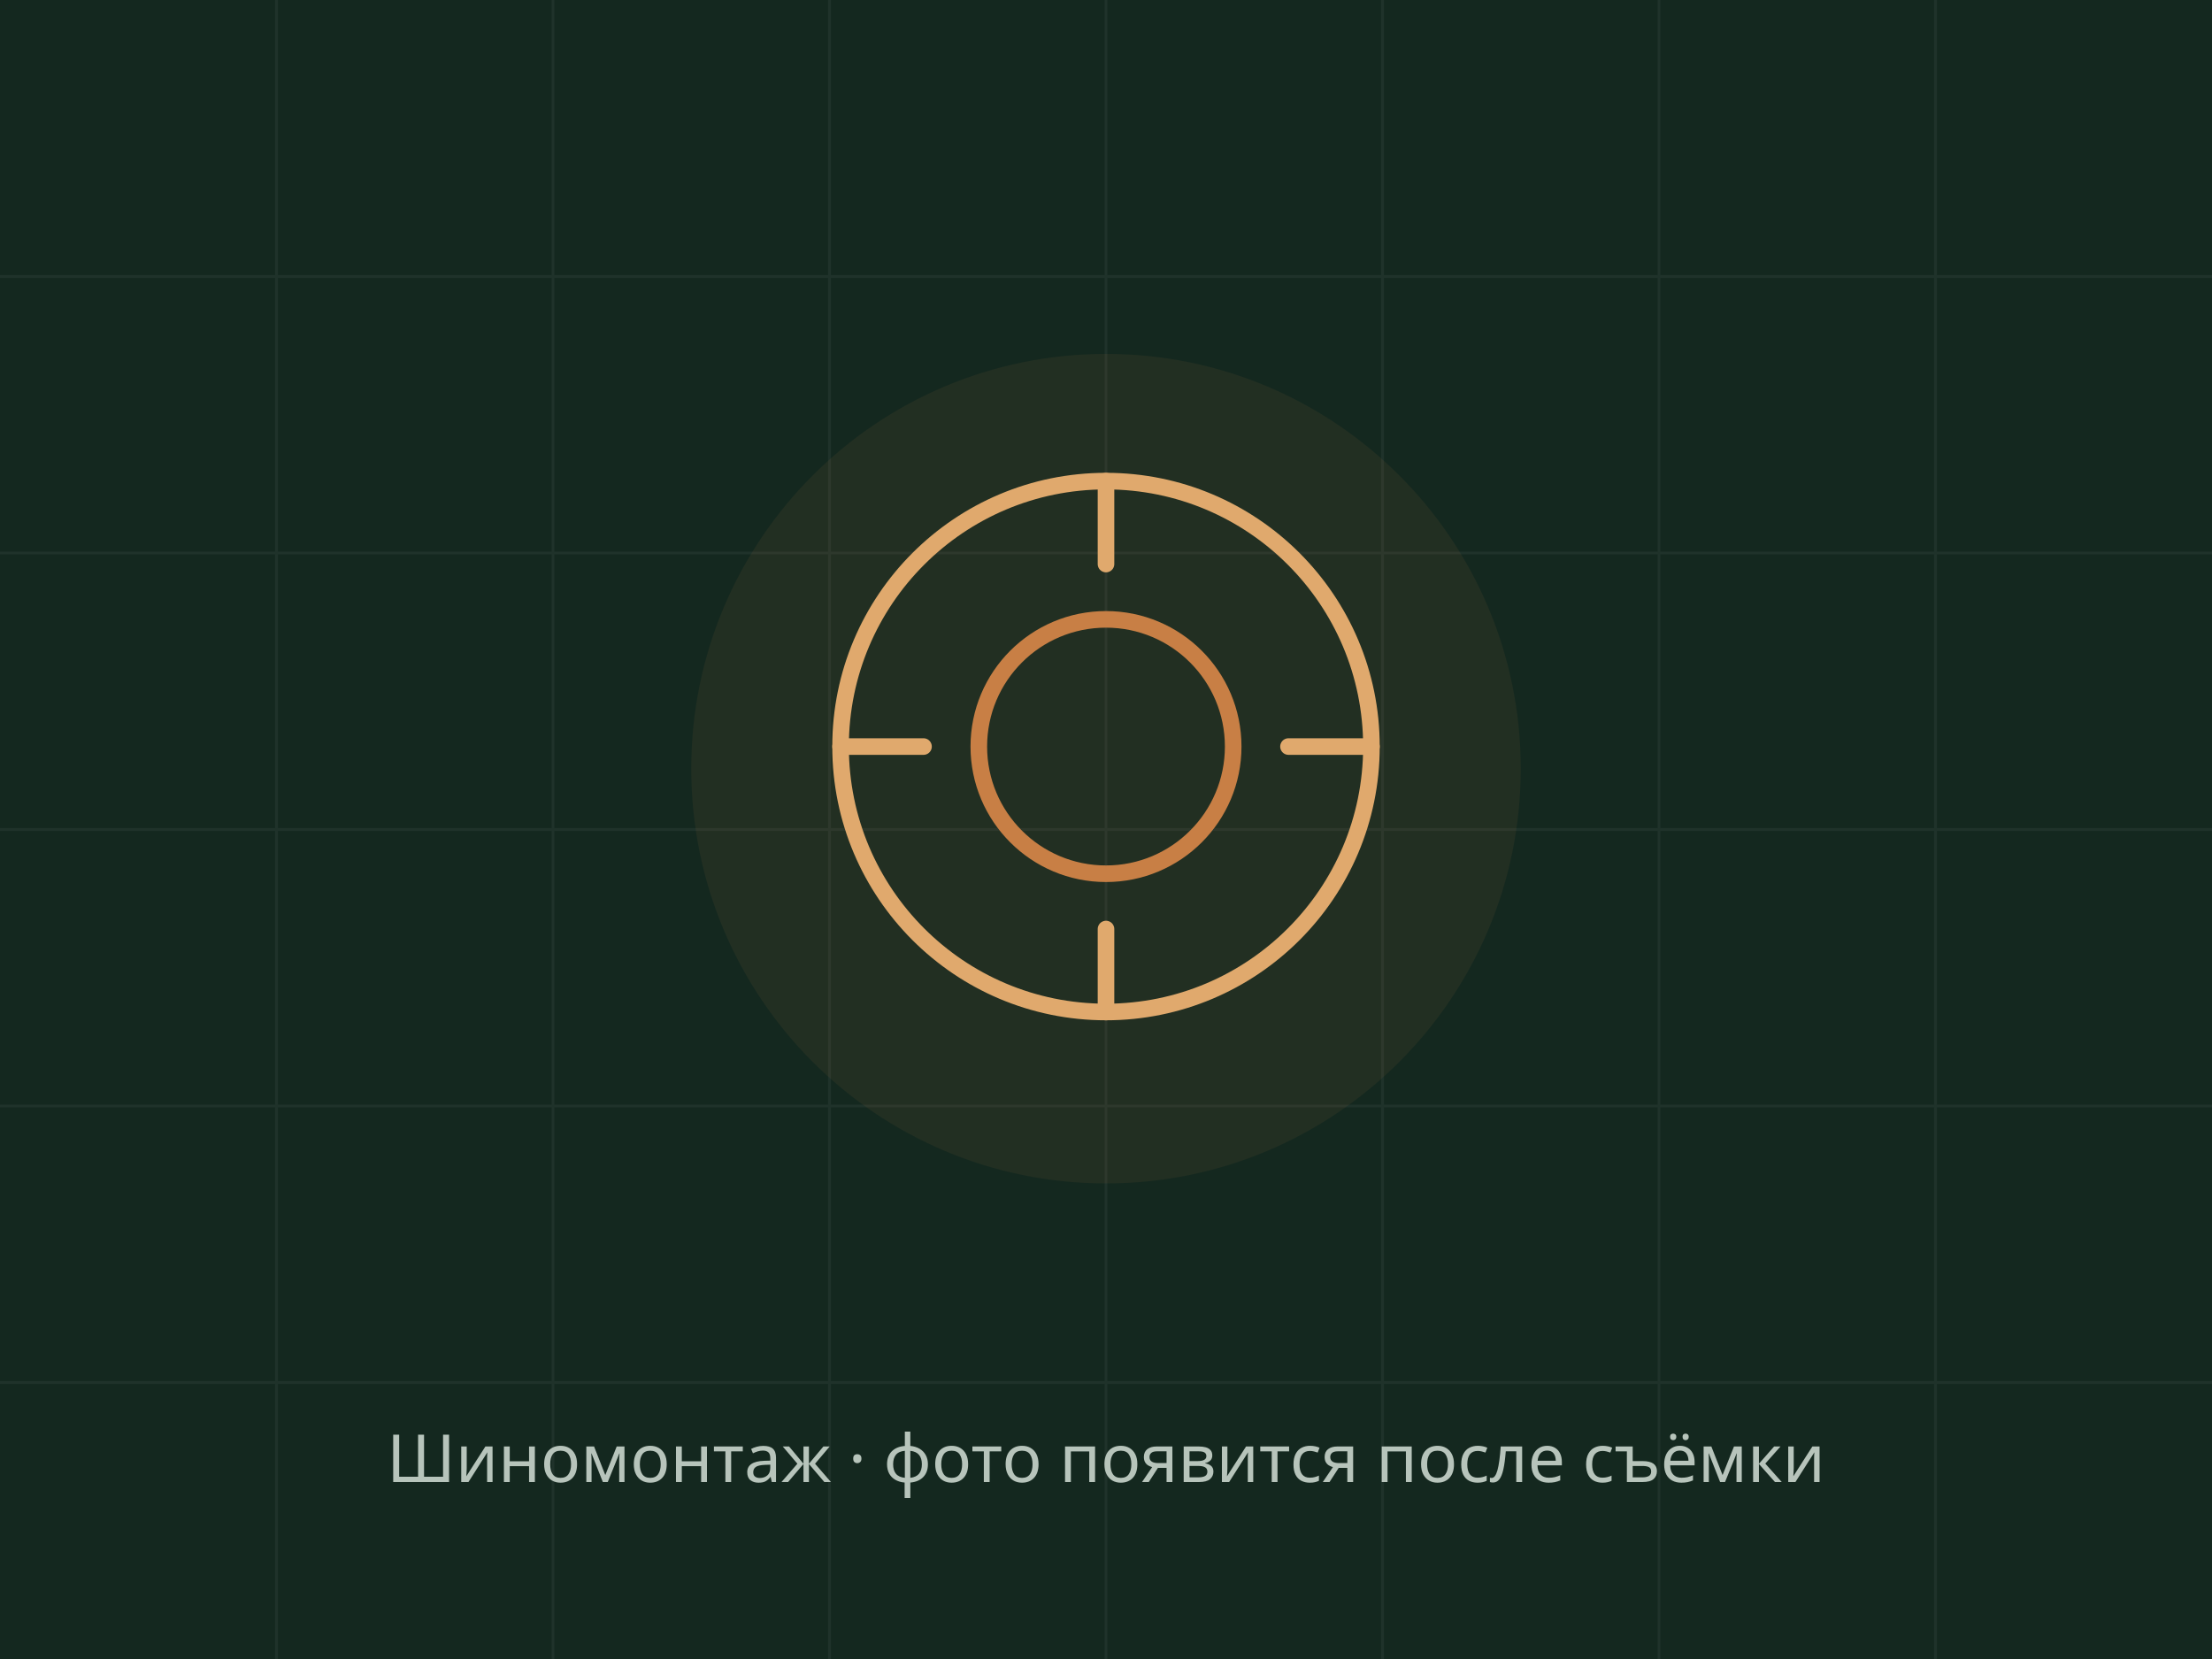
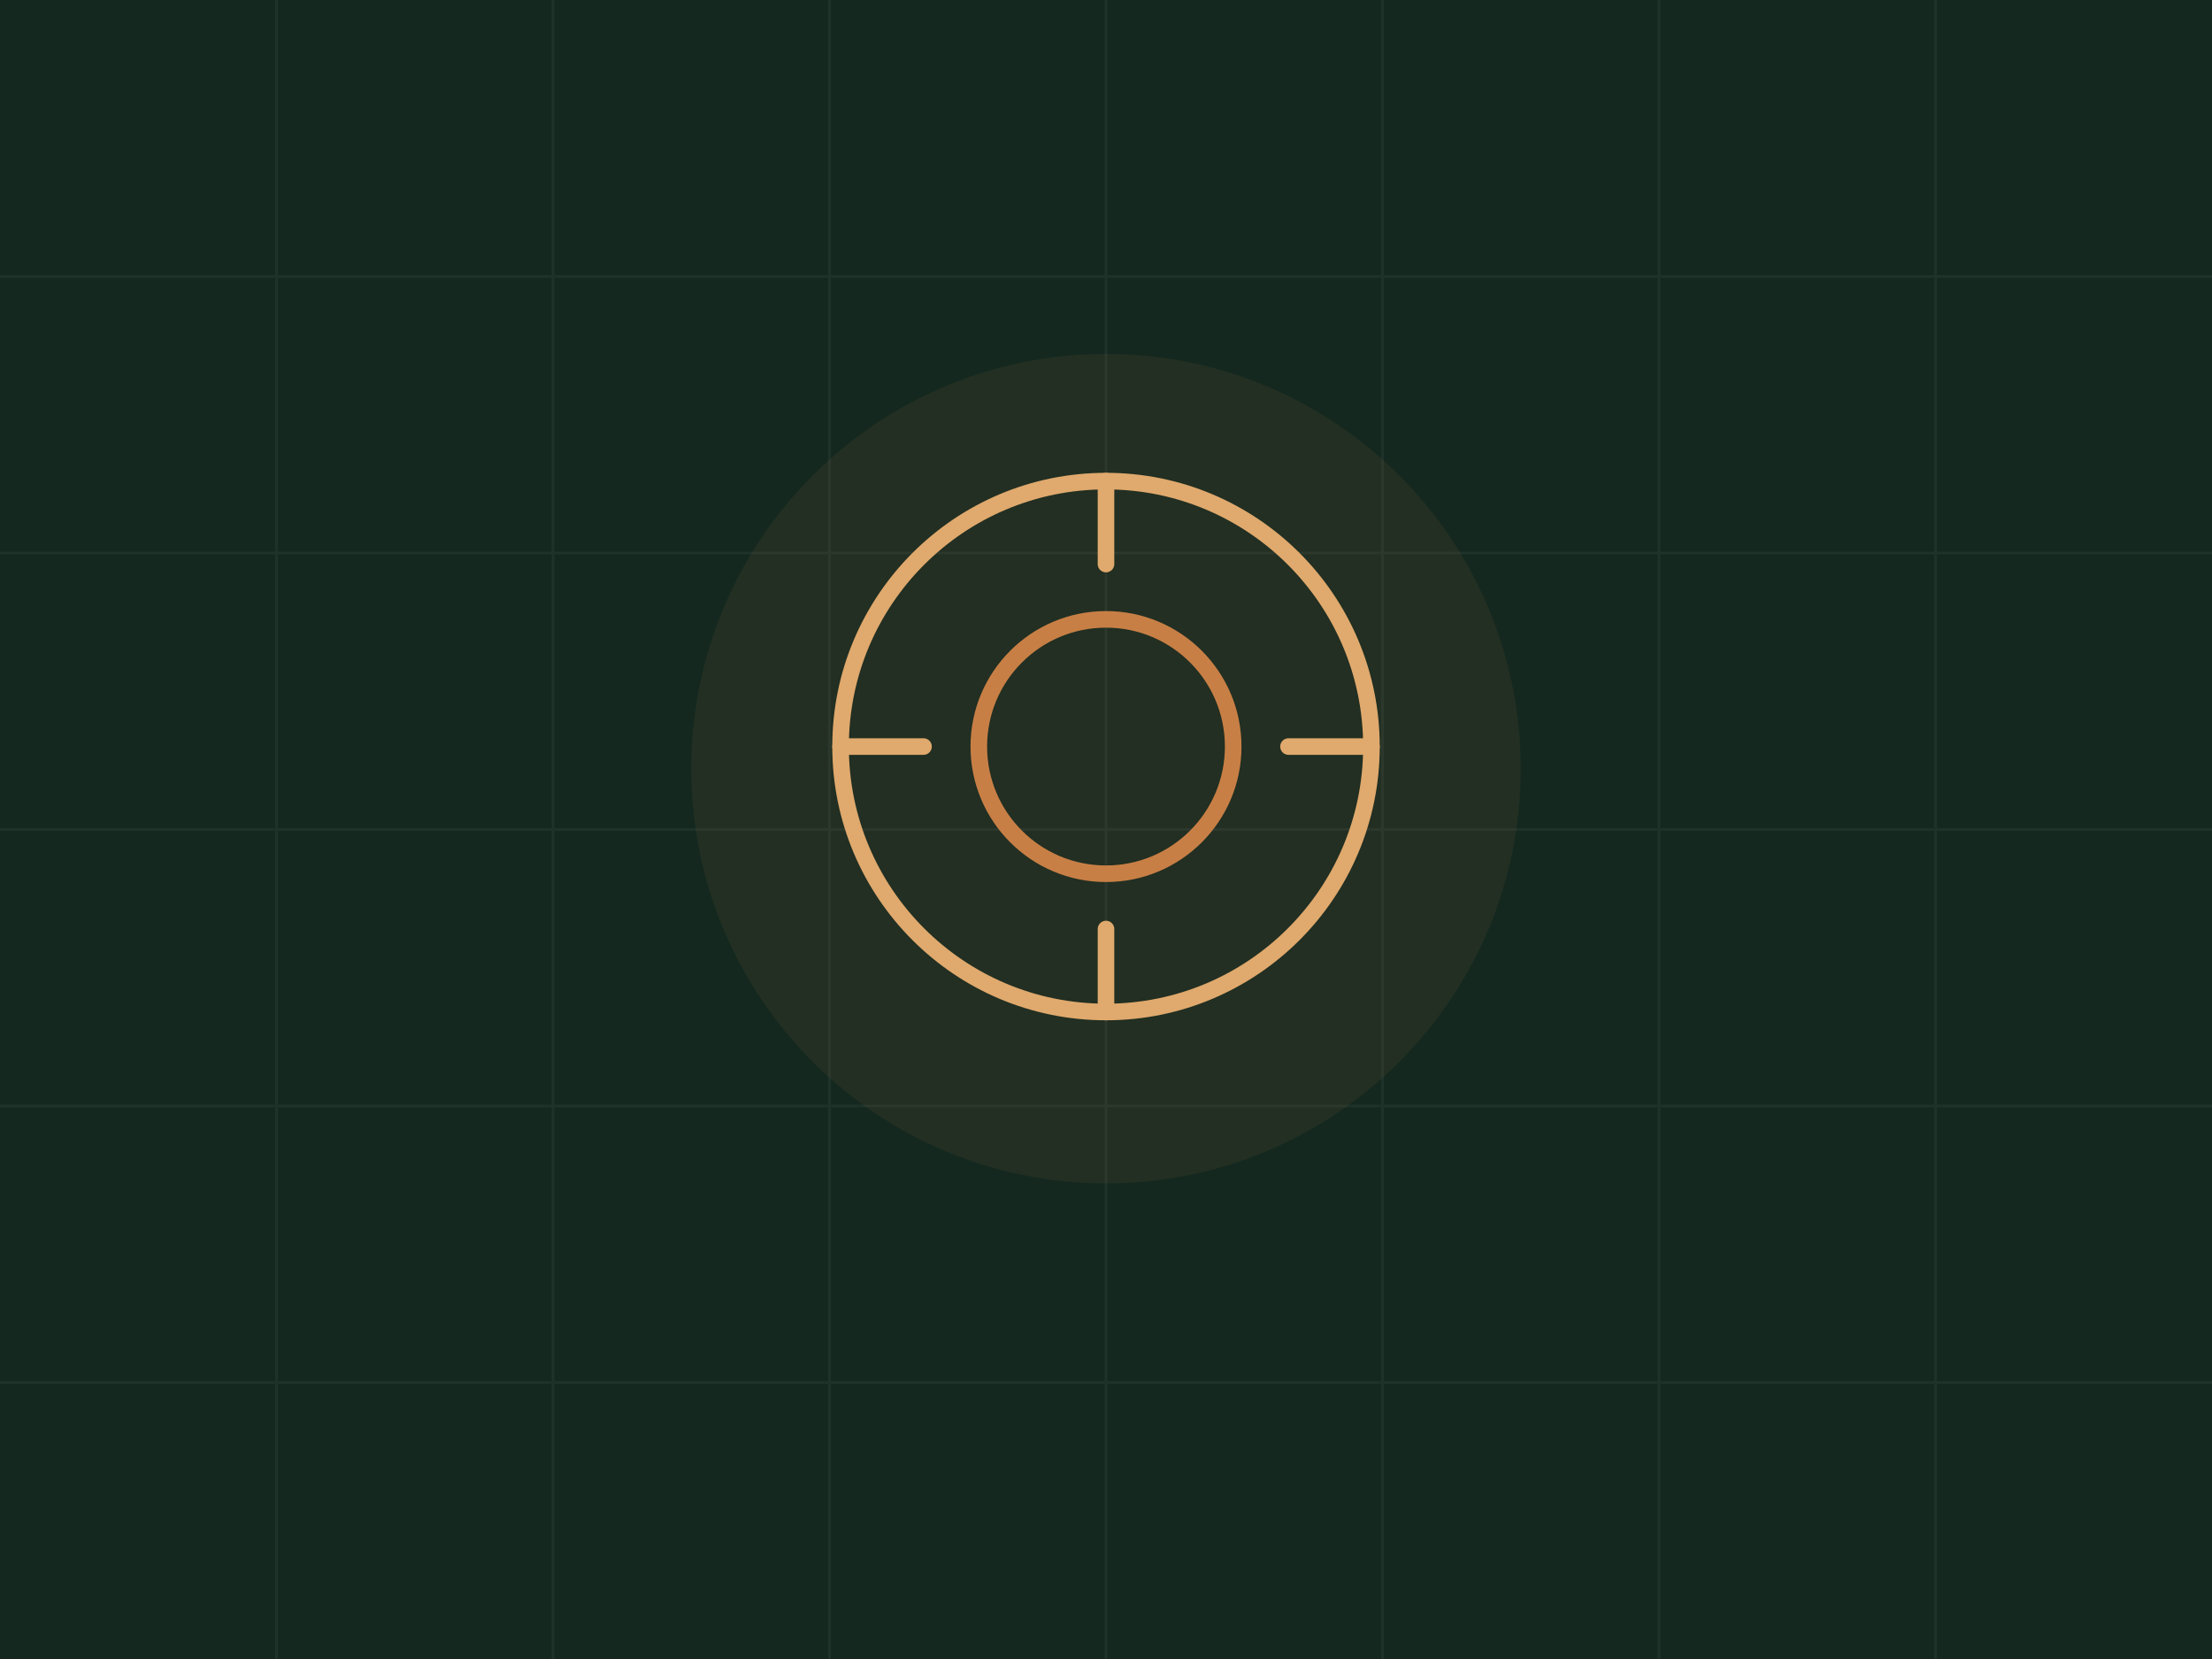
<svg xmlns="http://www.w3.org/2000/svg" viewBox="0 0 800 600" role="img">
  <rect width="800" height="600" fill="#14281F" />
  <g stroke="#B7C4BB" stroke-opacity=".07">
    <path d="M0 100h800M0 200h800M0 300h800M0 400h800M0 500h800M100 0v600M200 0v600M300 0v600M400 0v600M500 0v600M600 0v600M700 0v600" />
  </g>
  <circle cx="400" cy="278" r="150" fill="#C87F45" opacity=".08" />
  <g fill="none" stroke="#E0A96D" stroke-width="6" stroke-linecap="round" stroke-linejoin="round">
    <circle cx="400" cy="270" r="96" />
    <circle cx="400" cy="270" r="46" stroke="#C87F45" />
    <path d="M400 174v30M400 336v30M304 270h30M466 270h30" />
  </g>
-   <g fill="#B7C4BB" font-family="sans-serif" font-size="24">
-     <text x="400" y="536" text-anchor="middle">Шиномонтаж · фото появится после съёмки</text>
-   </g>
+   <g fill="#B7C4BB" font-family="sans-serif" font-size="24" />
</svg>
